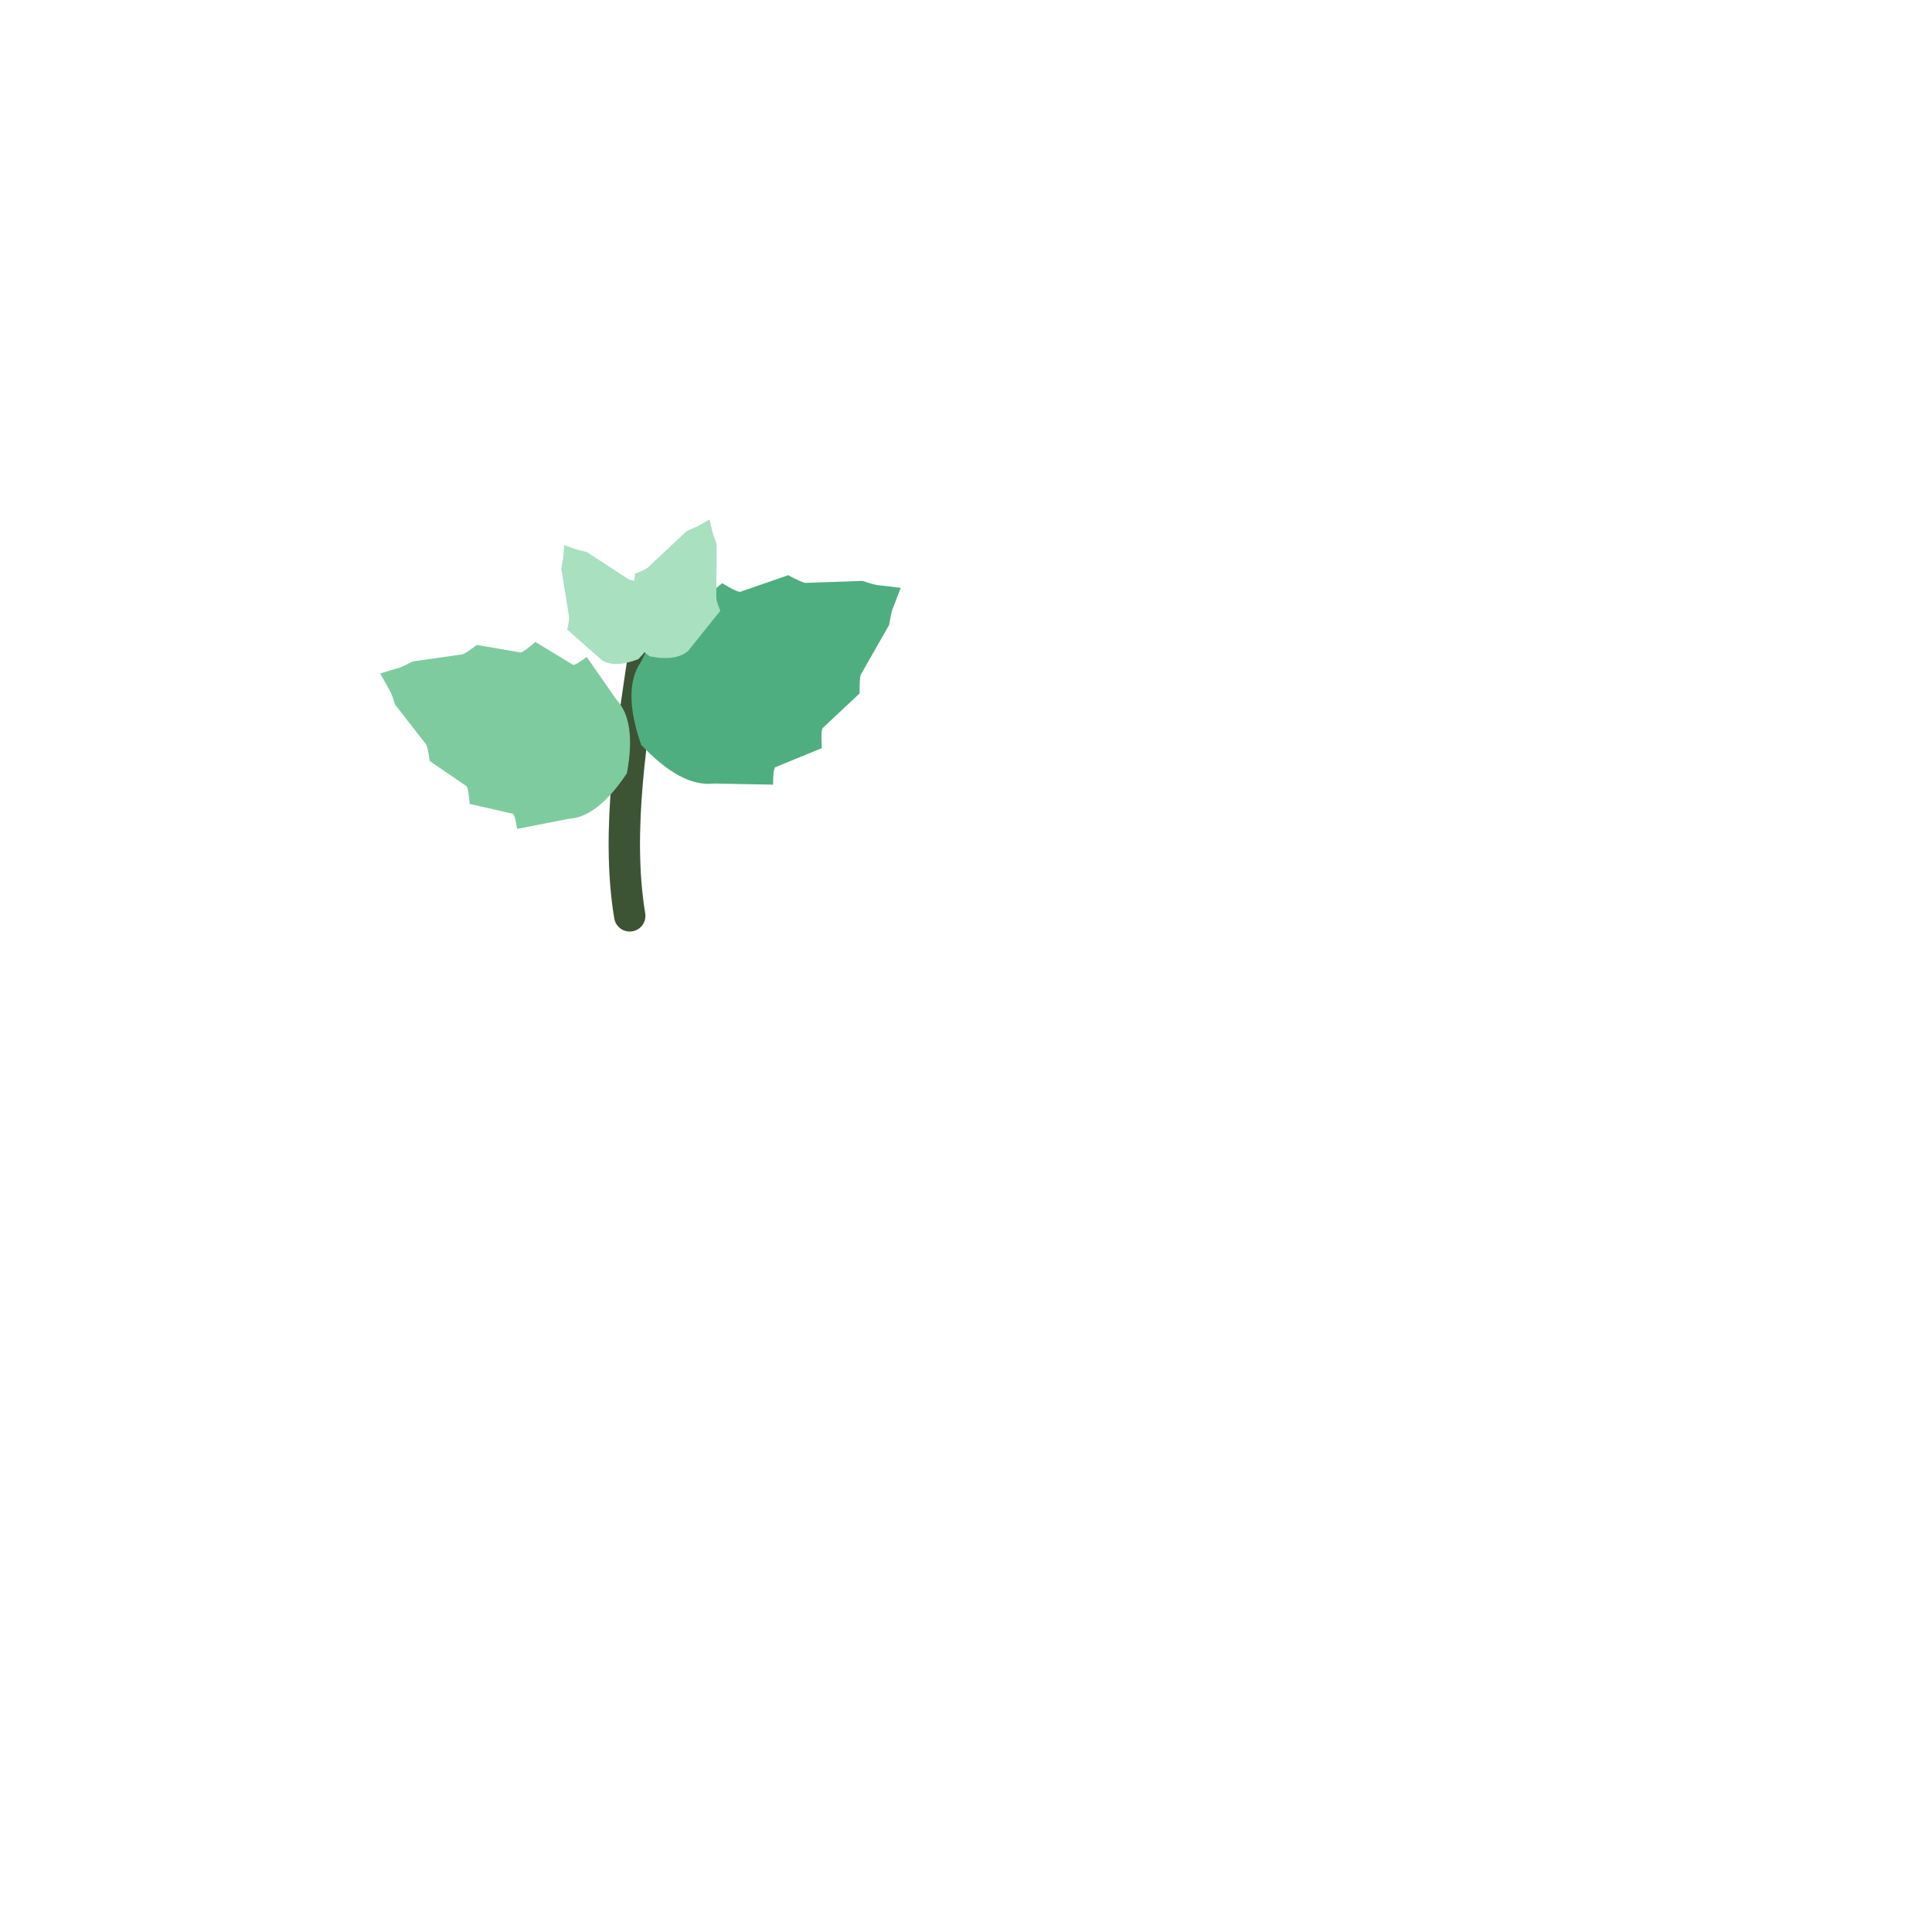
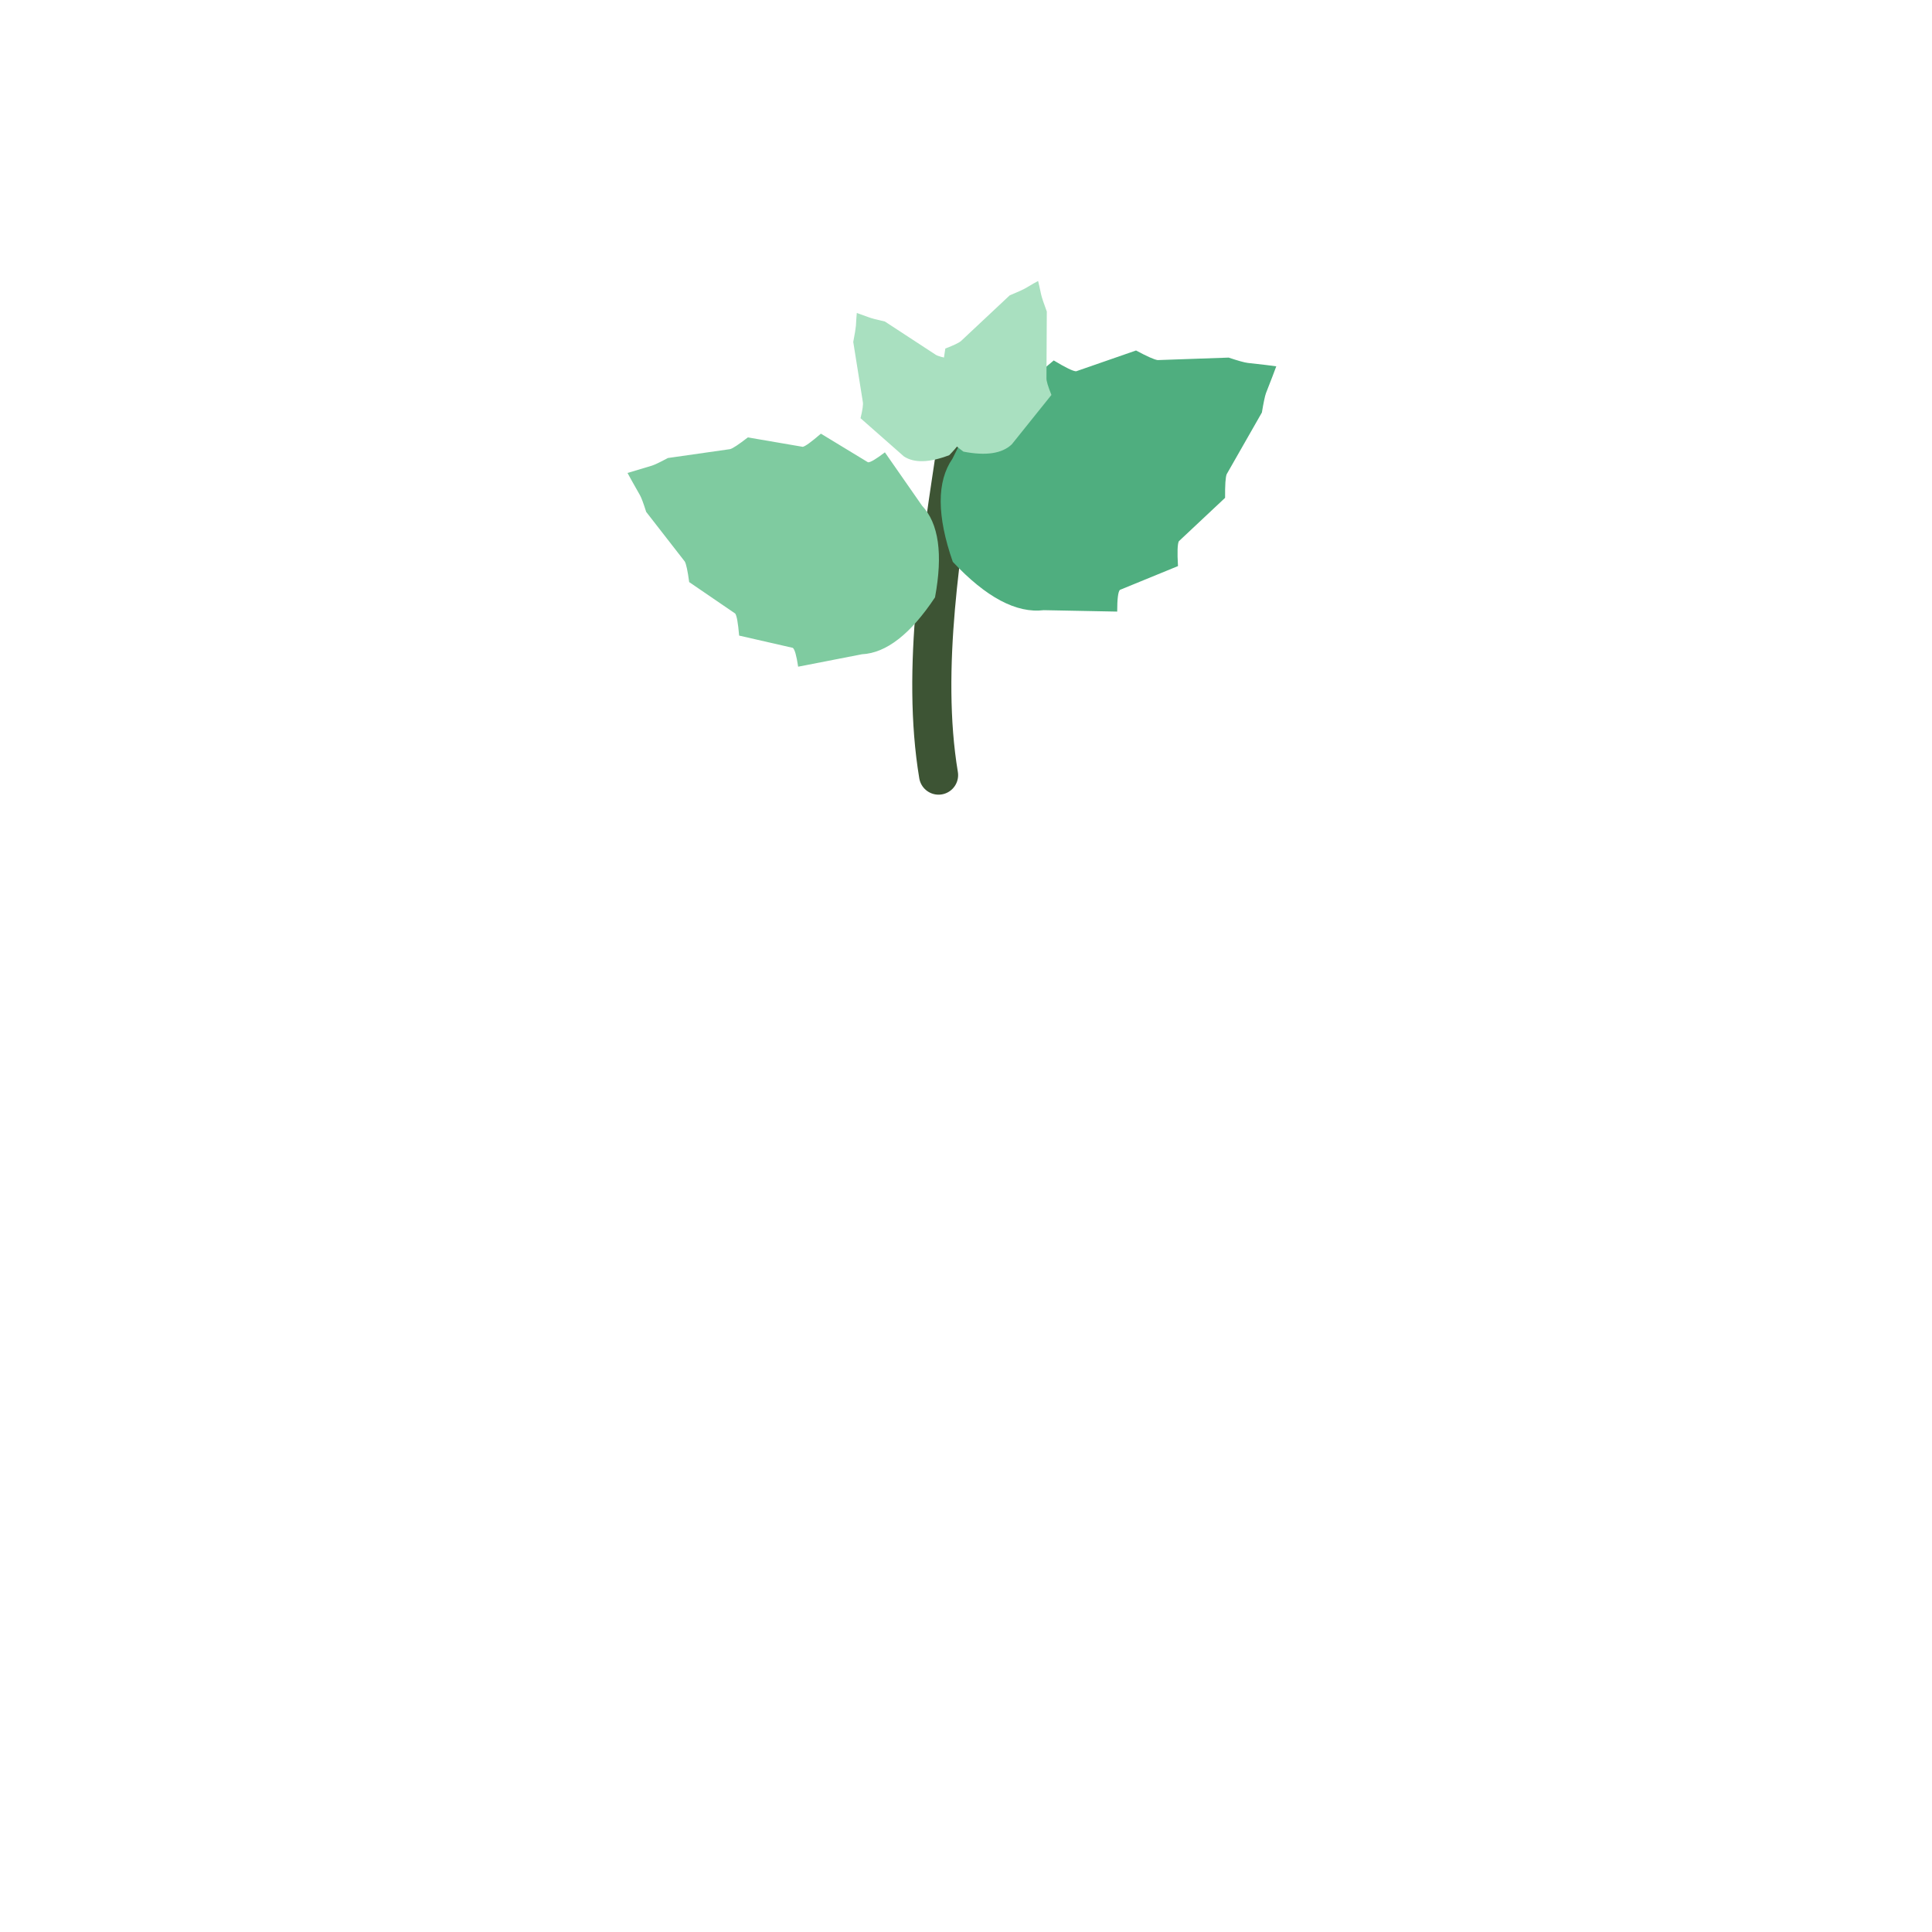
- <svg xmlns="http://www.w3.org/2000/svg" viewBox="11.5 15.5 84 84" width="1024" height="1024">
-   <g transform="translate(8.5 33) scale(0.62)">
+ <svg xmlns="http://www.w3.org/2000/svg" viewBox="0 0 100 100" width="1024" height="1024">
+   <g transform="translate(3.5 7) scale(0.92)">
    <path d="M49 36 C48 30 49.2 23 50 17.6" stroke="#3D5434" stroke-width="2.2" fill="none" stroke-linecap="round" />
    <path d="M48.80 26.00 Q49.48 22.34 48.07 20.84 L45.98 17.84 Q45.22 18.42 45.03 18.40 L42.38 16.79 Q41.57 17.49 41.36 17.53 L38.27 17.00 Q37.50 17.60 37.27 17.66 L33.77 18.16 Q33.10 18.52 32.87 18.59 Q31.85 18.89 31.50 19.00 Q31.67 19.32 32.20 20.25 Q32.32 20.46 32.55 21.19 L34.72 23.98 Q34.84 24.18 34.97 25.14 L37.56 26.91 Q37.69 27.09 37.78 28.15 L40.80 28.84 Q40.96 28.96 41.10 29.90 L44.69 29.20 Q46.74 29.10 48.80 26.00Z" fill="#7FCBA0" />
    <path d="M49.80 24.00 Q52.61 27.00 54.92 26.72 L59.05 26.80 Q59.05 25.74 59.20 25.58 L62.47 24.24 Q62.40 23.06 62.52 22.84 L65.12 20.40 Q65.11 19.32 65.21 19.07 L67.19 15.60 Q67.33 14.76 67.42 14.51 Q67.86 13.39 68.00 13.00 Q67.59 12.94 66.40 12.81 Q66.13 12.78 65.32 12.51 L61.33 12.65 Q61.06 12.62 60.11 12.11 L56.74 13.28 Q56.49 13.28 55.48 12.67 L52.77 14.94 Q52.56 15.00 51.62 14.51 L49.78 18.20 Q48.45 20.12 49.80 24.00Z" fill="#4FAE7F" />
    <path d="M49.60 18.00 Q50.87 16.72 50.70 15.69 L49.72 12.60 Q49.01 12.46 48.84 12.35 L45.98 10.48 Q45.30 10.33 45.07 10.24 Q44.57 10.06 44.40 10.00 Q44.38 10.18 44.35 10.72 Q44.33 10.95 44.20 11.63 L44.74 15.01 Q44.78 15.22 44.61 15.92 L47.05 18.07 Q47.92 18.64 49.60 18.00Z" fill="#A9E0C0" />
    <path d="M50.40 17.80 Q52.30 18.17 53.12 17.39 L55.35 14.61 Q55.06 13.89 55.07 13.67 L55.09 9.92 Q54.83 9.22 54.77 8.96 Q54.65 8.39 54.60 8.20 Q54.42 8.29 53.92 8.59 Q53.70 8.72 53.00 9.01 L50.27 11.57 Q50.11 11.72 49.38 12.00 L48.85 15.52 Q48.84 16.66 50.40 17.80Z" fill="#A9E0C0" />
  </g>
</svg>
